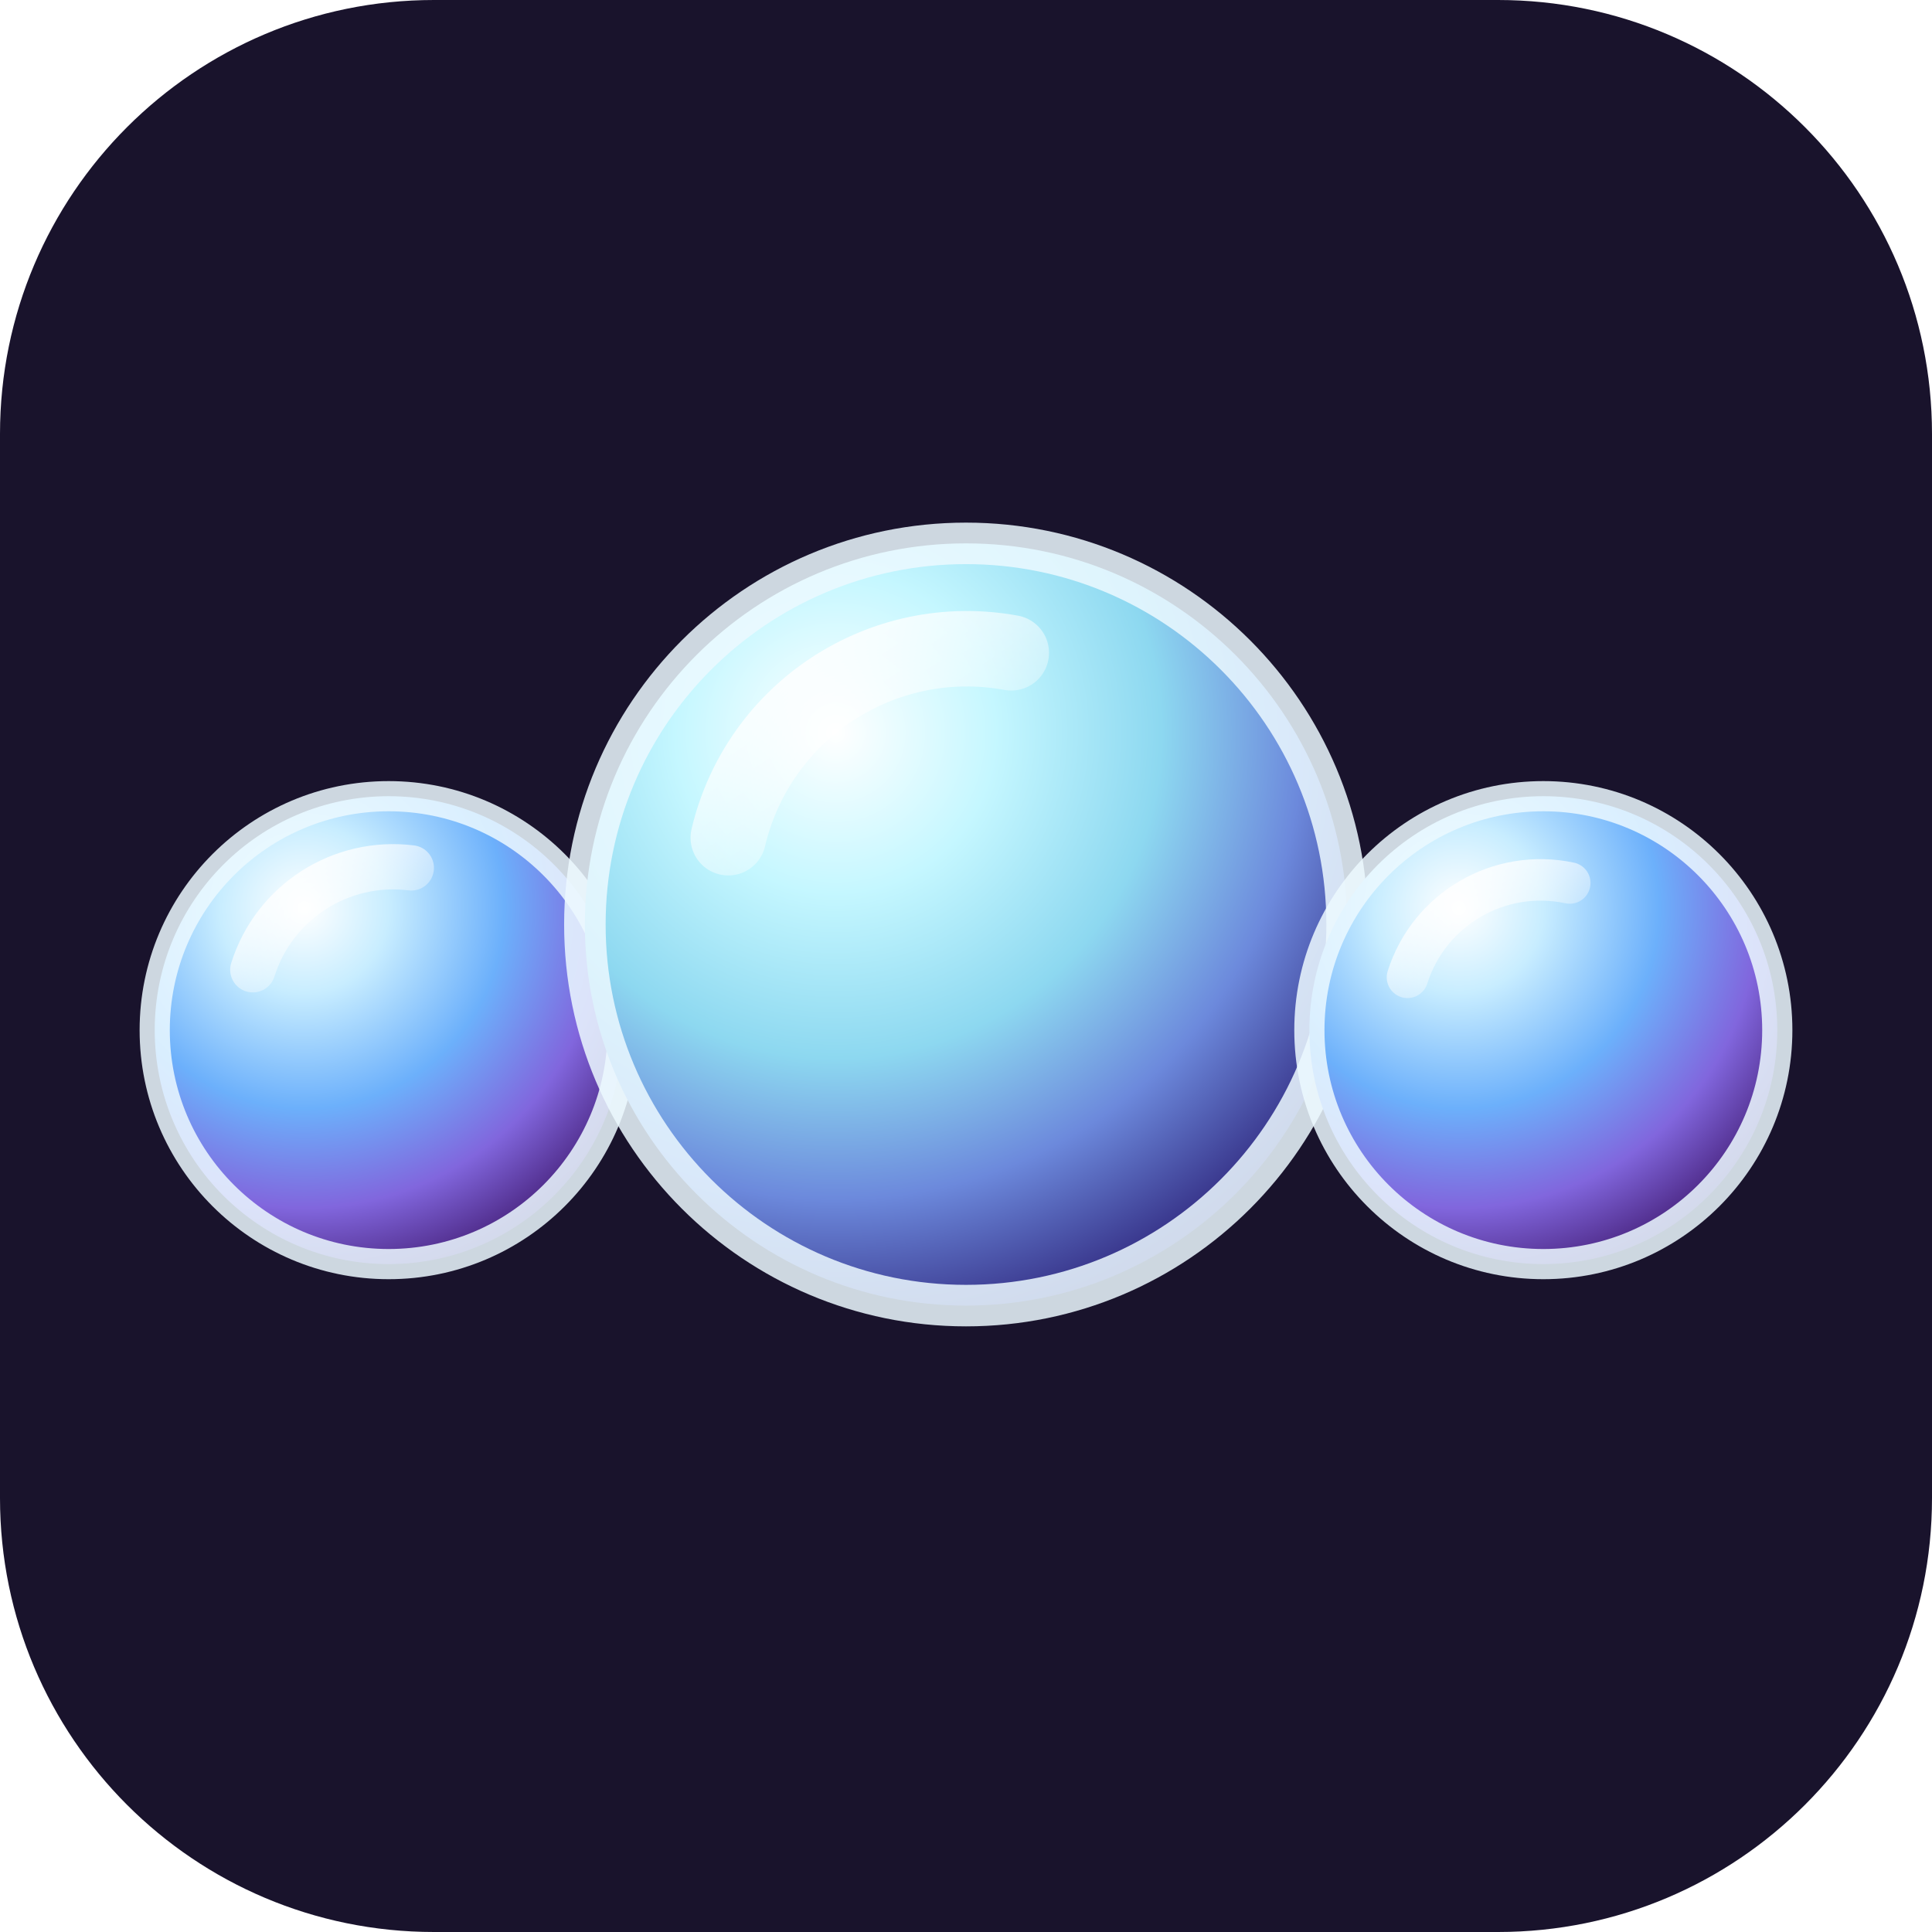
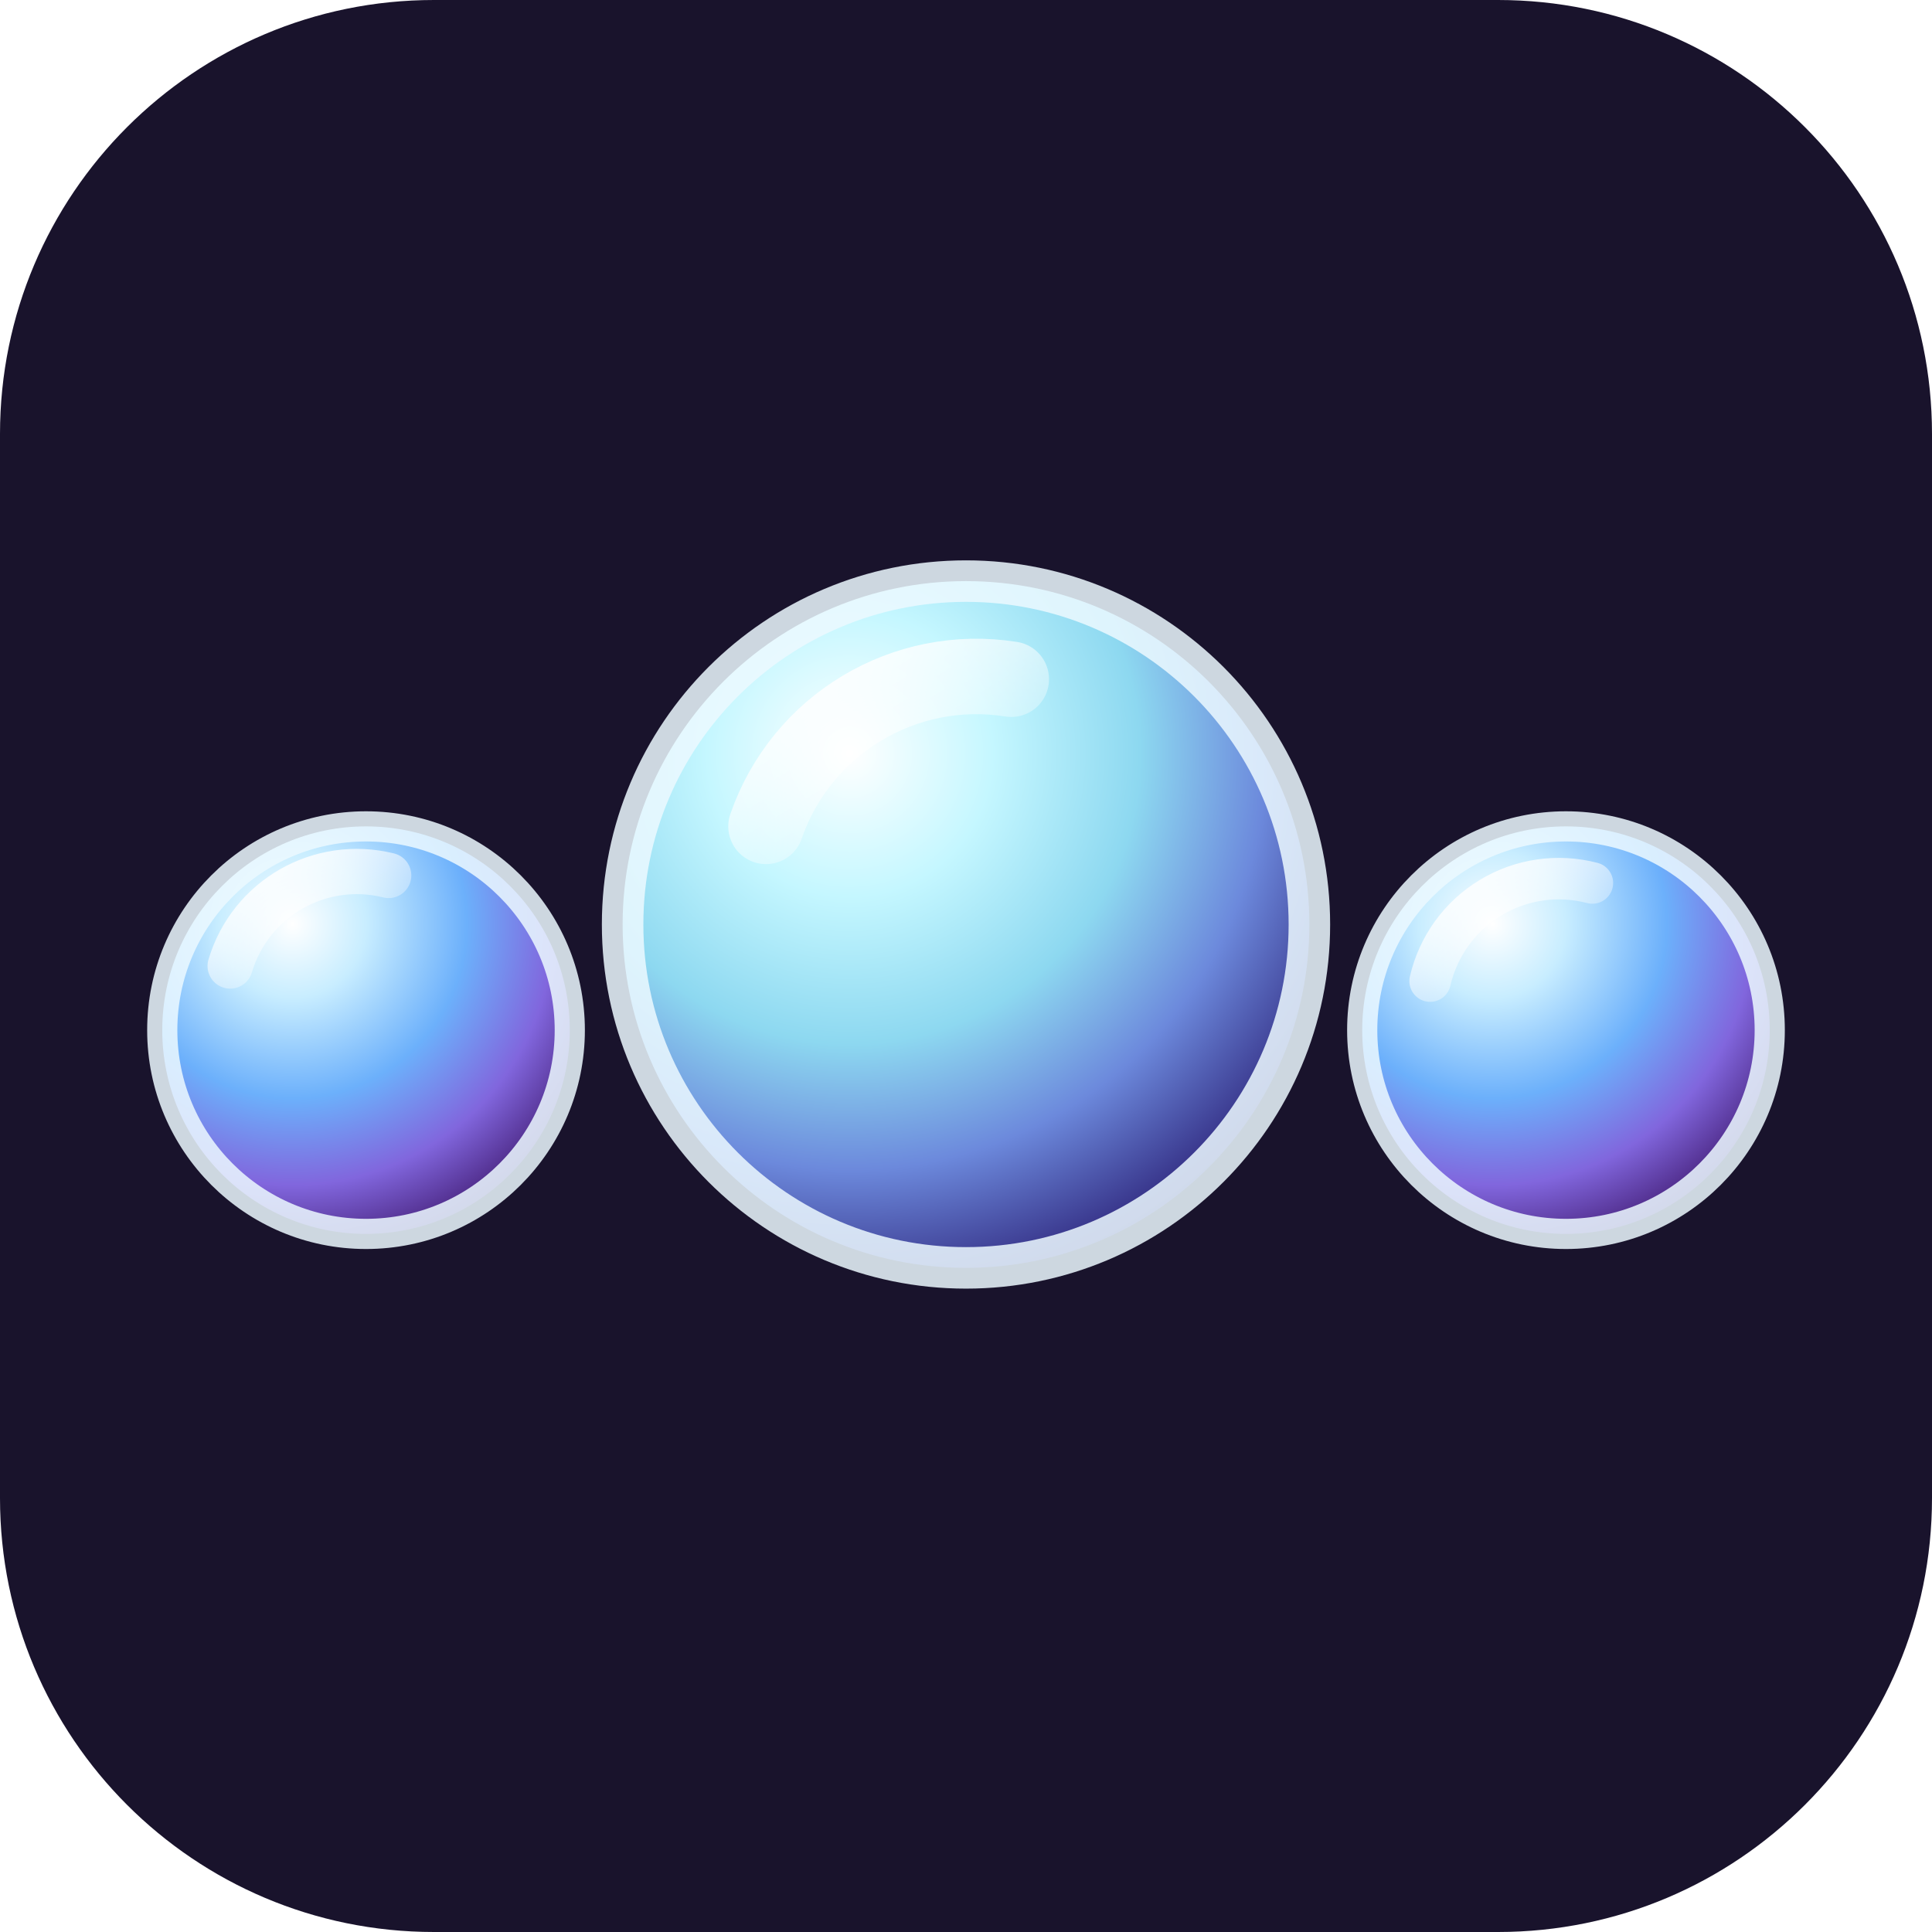
<svg xmlns="http://www.w3.org/2000/svg" width="512" height="512" viewBox="0 0 512 512">
  <defs>
    <radialGradient id="shell" cx="32%" cy="24%" r="82%">
      <stop offset="0" stop-color="#ffffff" />
      <stop offset=".22" stop-color="#c8edff" />
      <stop offset=".52" stop-color="#6cb0fb" />
      <stop offset=".78" stop-color="#8166dd" />
      <stop offset="1" stop-color="#47227c" />
    </radialGradient>
    <radialGradient id="core" cx="33%" cy="25%" r="80%">
      <stop offset="0" stop-color="#ffffff" />
      <stop offset=".26" stop-color="#c5f7ff" />
      <stop offset=".53" stop-color="#8dd8f0" />
      <stop offset=".76" stop-color="#6c89dc" />
      <stop offset="1" stop-color="#322b81" />
    </radialGradient>
    <linearGradient id="gleam" x1="0" y1="0" x2="1" y2="1">
      <stop stop-color="#fff" stop-opacity=".98" />
      <stop offset="1" stop-color="#fff" stop-opacity="0" />
    </linearGradient>
  </defs>
  <rect width="512" height="512" rx="115" fill="#19132c" />
  <g stroke="#ecf9ff" stroke-opacity=".85" stroke-width="8">
-     <circle cx="103" cy="273" r="62" fill="url(#shell)" />
-     <circle cx="256" cy="245" r="101" fill="url(#core)" stroke-width="11" />
-     <circle cx="409" cy="273" r="62" fill="url(#shell)" />
+     <circle cx="97" cy="273" r="54" fill="url(#shell)" />
+     <circle cx="256" cy="245" r="91" fill="url(#core)" stroke-width="11" />
+     <circle cx="415" cy="273" r="54" fill="url(#shell)" />
  </g>
  <g fill="none" stroke="url(#gleam)" stroke-linecap="round">
-     <path d="M67 257 A39 39 0 0 1 109 230" stroke-width="12" />
-     <path d="M193 222 A65 65 0 0 1 268 173" stroke-width="20" />
-     <path d="M373 259 A37 37 0 0 1 416 234" stroke-width="11" />
+     <path d="M61 256 A35 35 0 0 1 103 232" stroke-width="12" />
+     <path d="M203 219 A59 59 0 0 1 268 180" stroke-width="20" />
+     <path d="M379 260 A35 35 0 0 1 422 234" stroke-width="11" />
  </g>
</svg>
